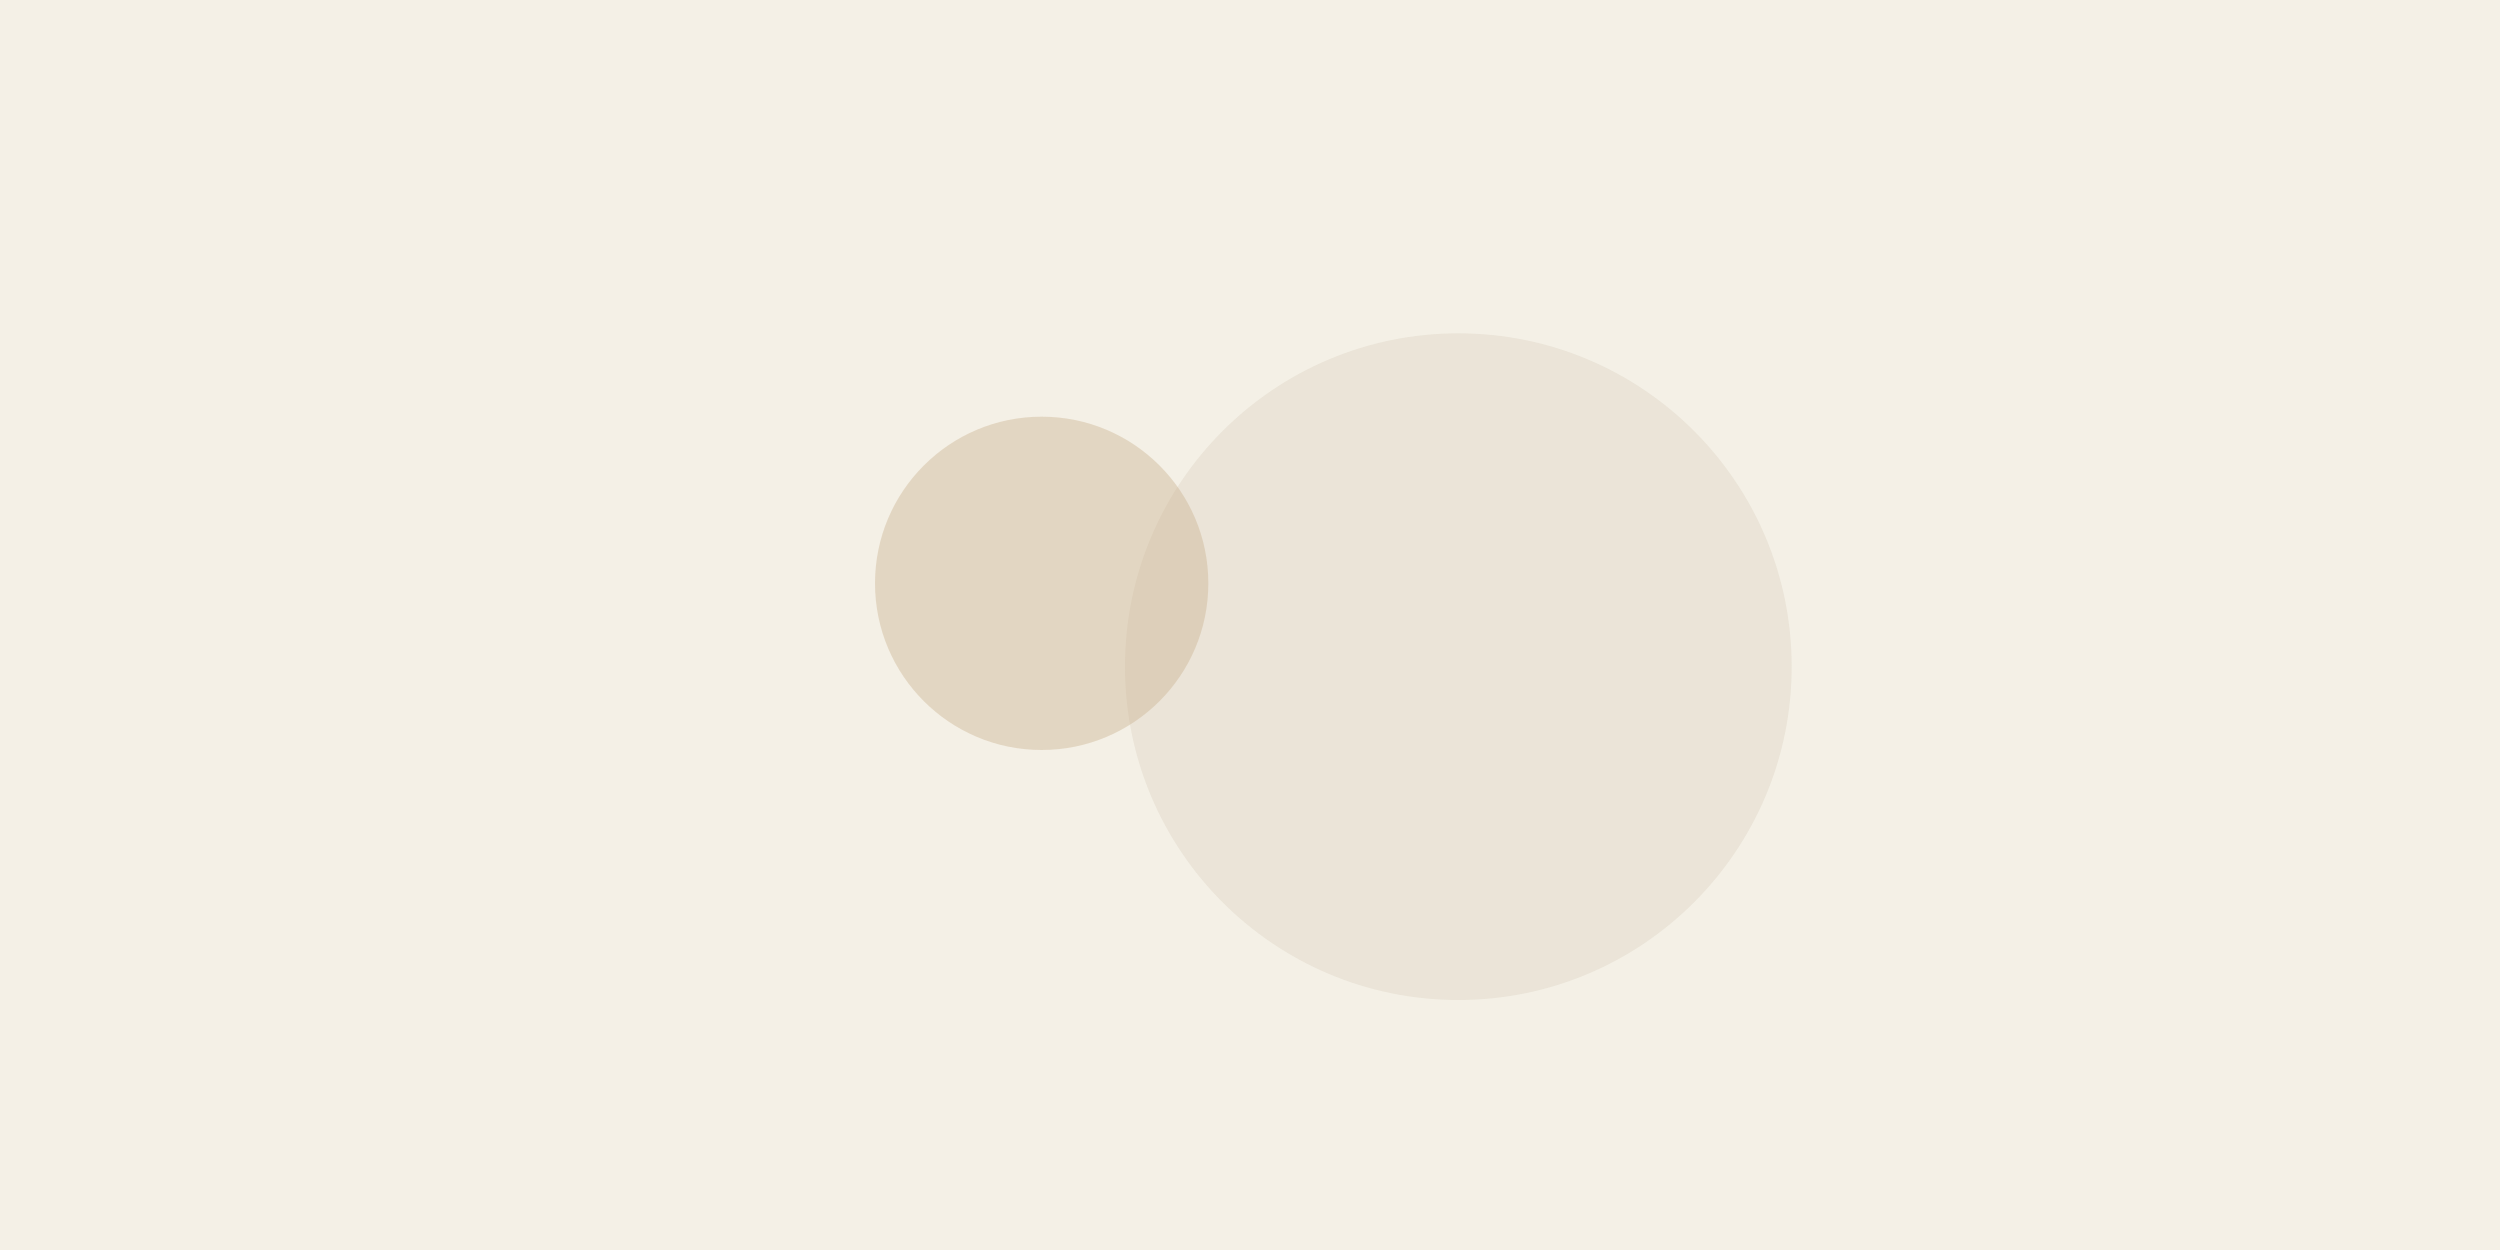
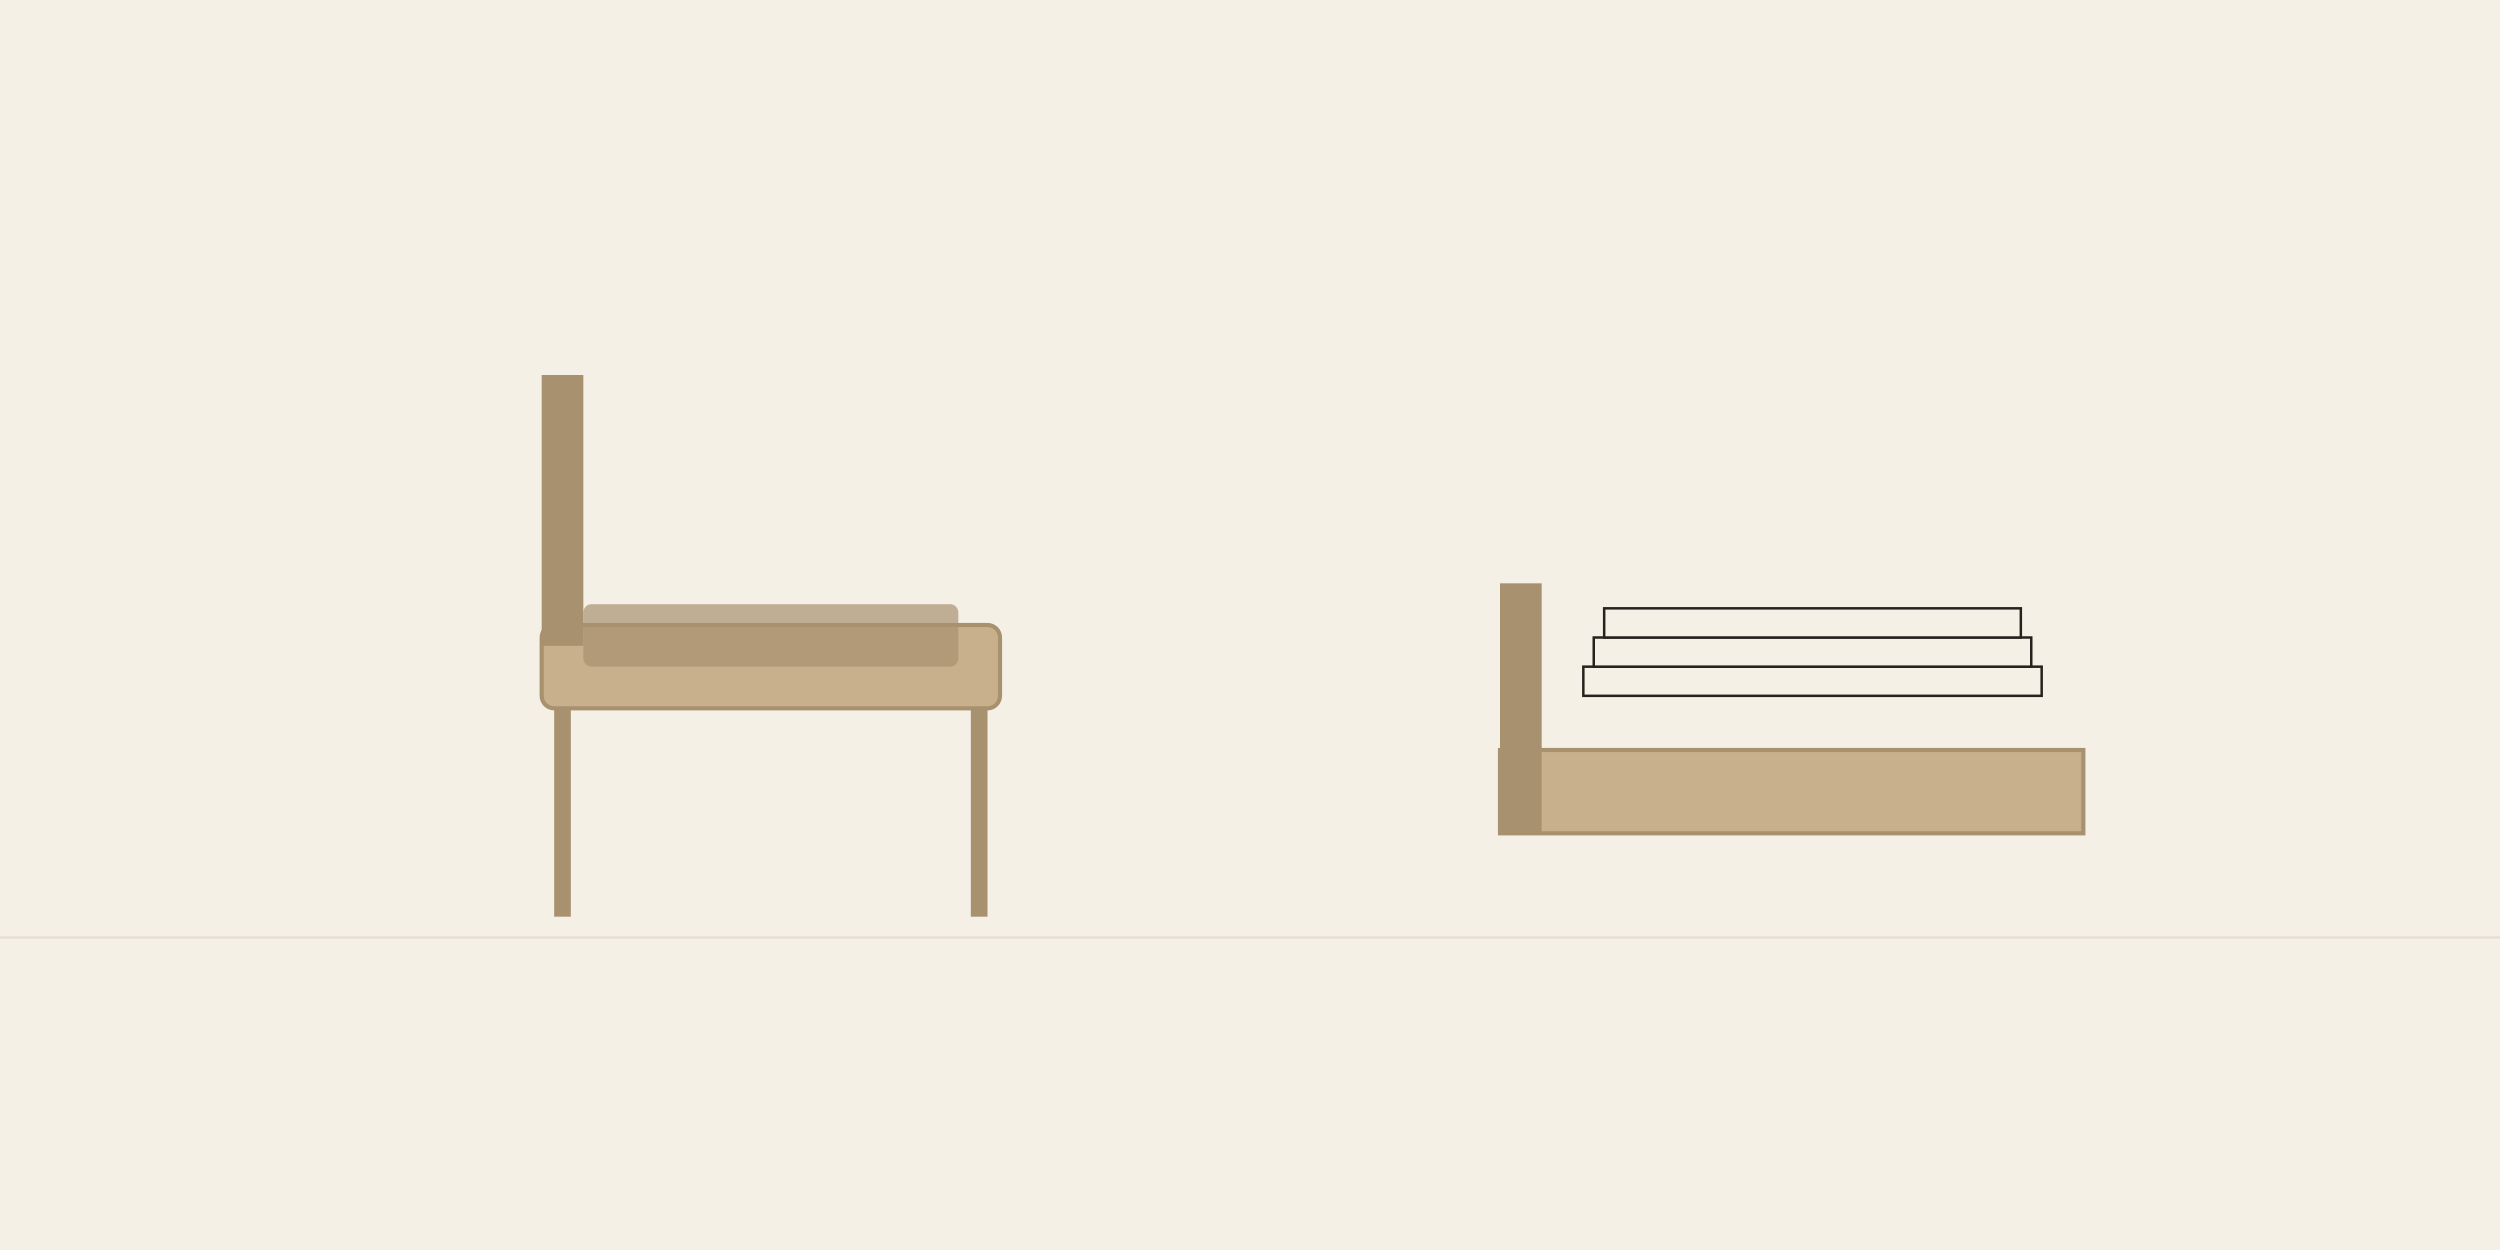
<svg xmlns="http://www.w3.org/2000/svg" viewBox="0 0 1200 600" width="1200" height="600">
  <rect width="1200" height="600" fill="#F4F0E6" />
-   <circle cx="700" cy="320" r="160" fill="#E4DCCE" opacity="0.6" />
-   <circle cx="500" cy="280" r="80" fill="#C9B08D" opacity="0.4" />
+   <line x1="0" y1="450" x2="1200" y2="450" stroke="#E4DCCE" stroke-width="1" />
+   <g transform="translate(260,180)">
+     <rect x="0" y="120" width="220" height="40" rx="6" fill="#C9B08D" stroke="#A8916F" stroke-width="2" />
+     <rect x="0" y="0" width="20" height="130" fill="#A8916F" />
+     <rect x="6" y="160" width="8" height="100" fill="#A8916F" />
+     <rect x="206" y="160" width="8" height="100" fill="#A8916F" />
+     <rect x="20" y="110" width="180" height="30" rx="4" fill="#A8916F" opacity="0.7" />
+   </g>
+   <g transform="translate(720,240)">
+     <rect x="0" y="120" width="280" height="40" fill="#C9B08D" stroke="#A8916F" stroke-width="2" />
+     <rect x="0" y="40" width="20" height="120" fill="#A8916F" />
+     <rect x="40" y="80" width="220" height="14" fill="#F4F0E6" stroke="#26221E" stroke-width="1.2" />
+     <rect x="45" y="66" width="210" height="14" fill="#F4F0E6" stroke="#26221E" stroke-width="1.2" />
+     <rect x="50" y="52" width="200" height="14" fill="#F4F0E6" stroke="#26221E" stroke-width="1.2" />
+   </g>
</svg>
